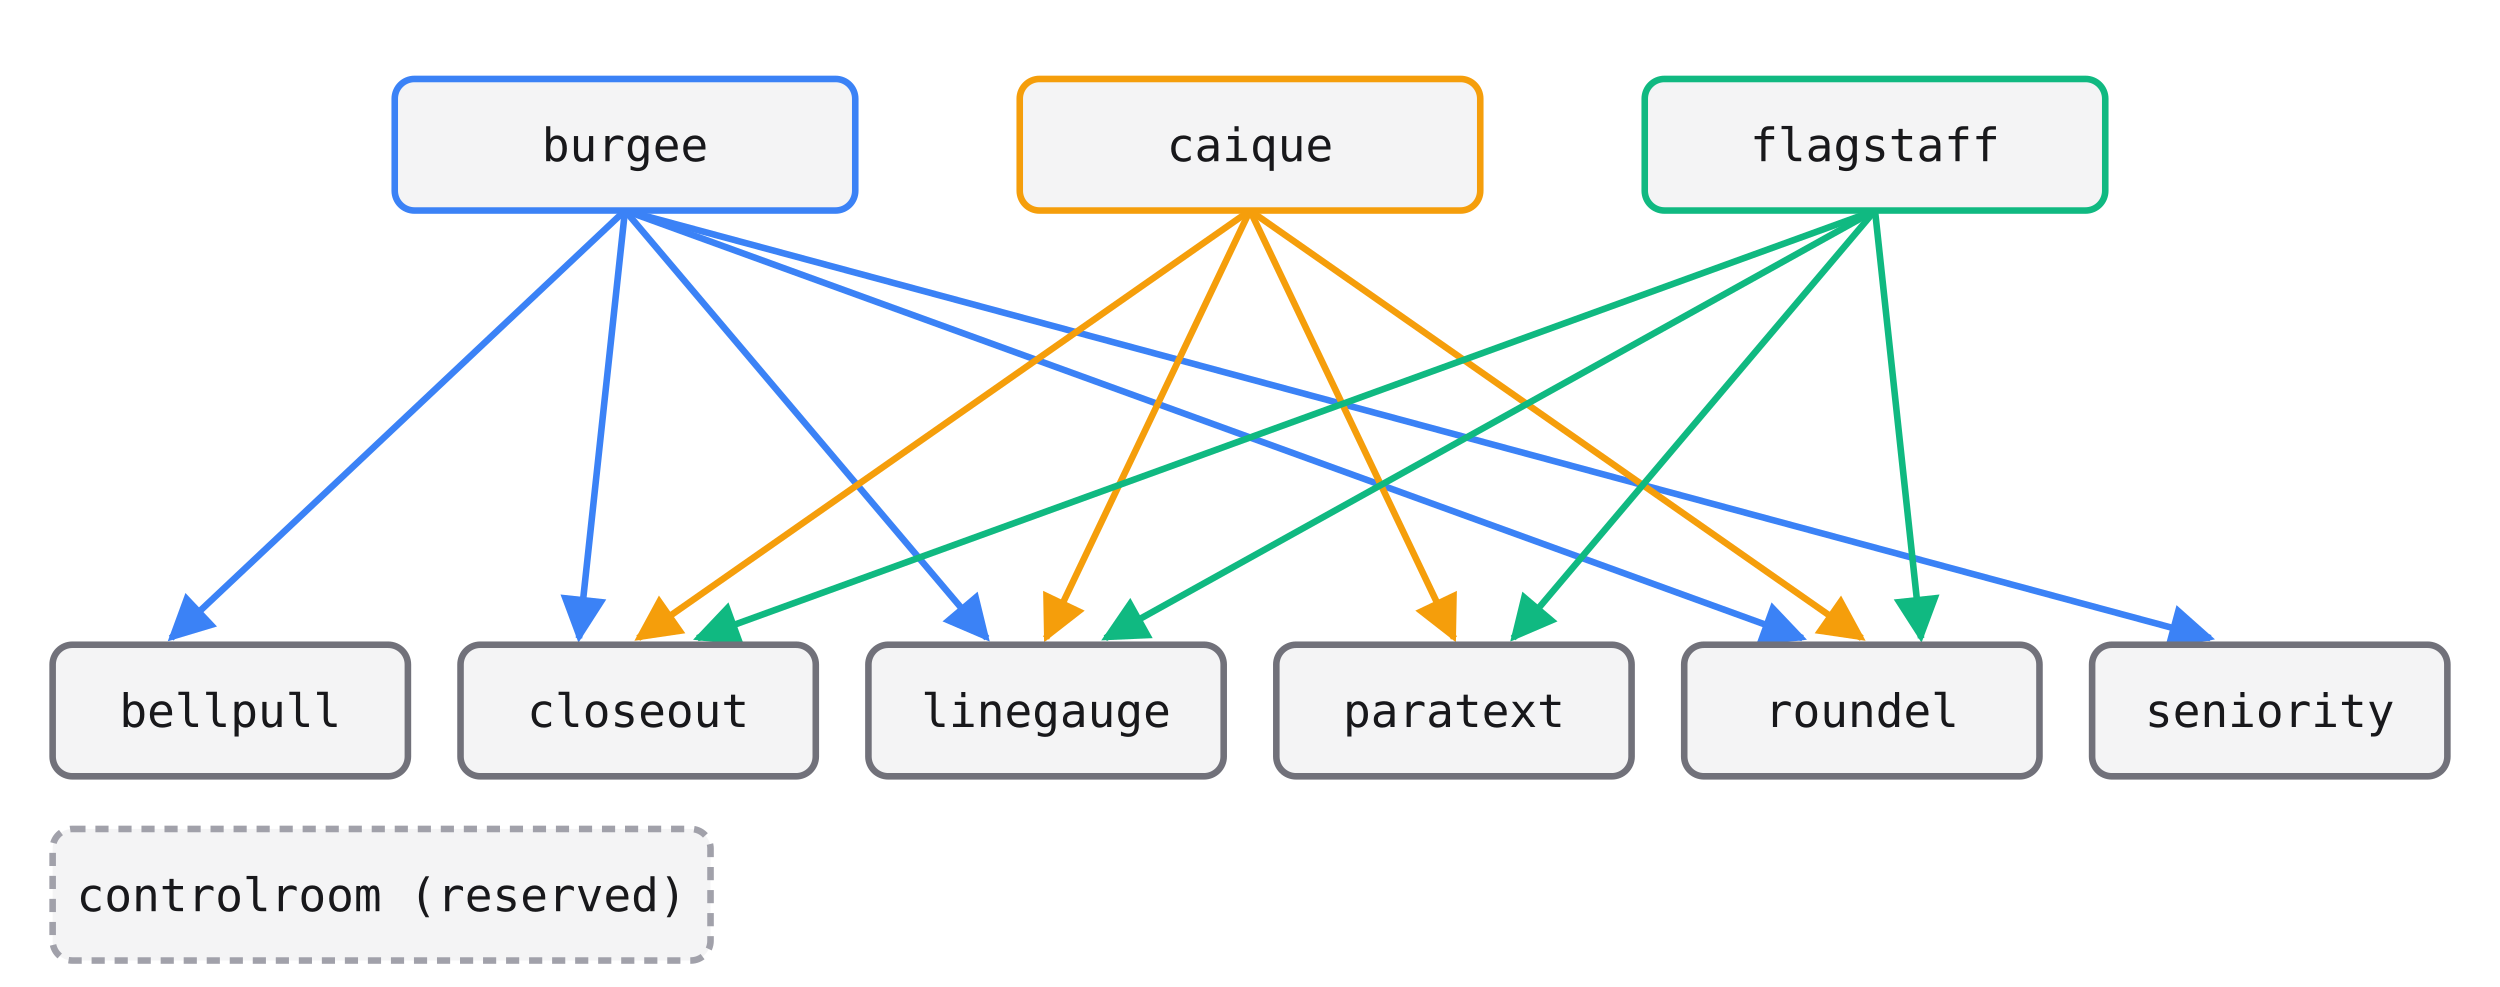
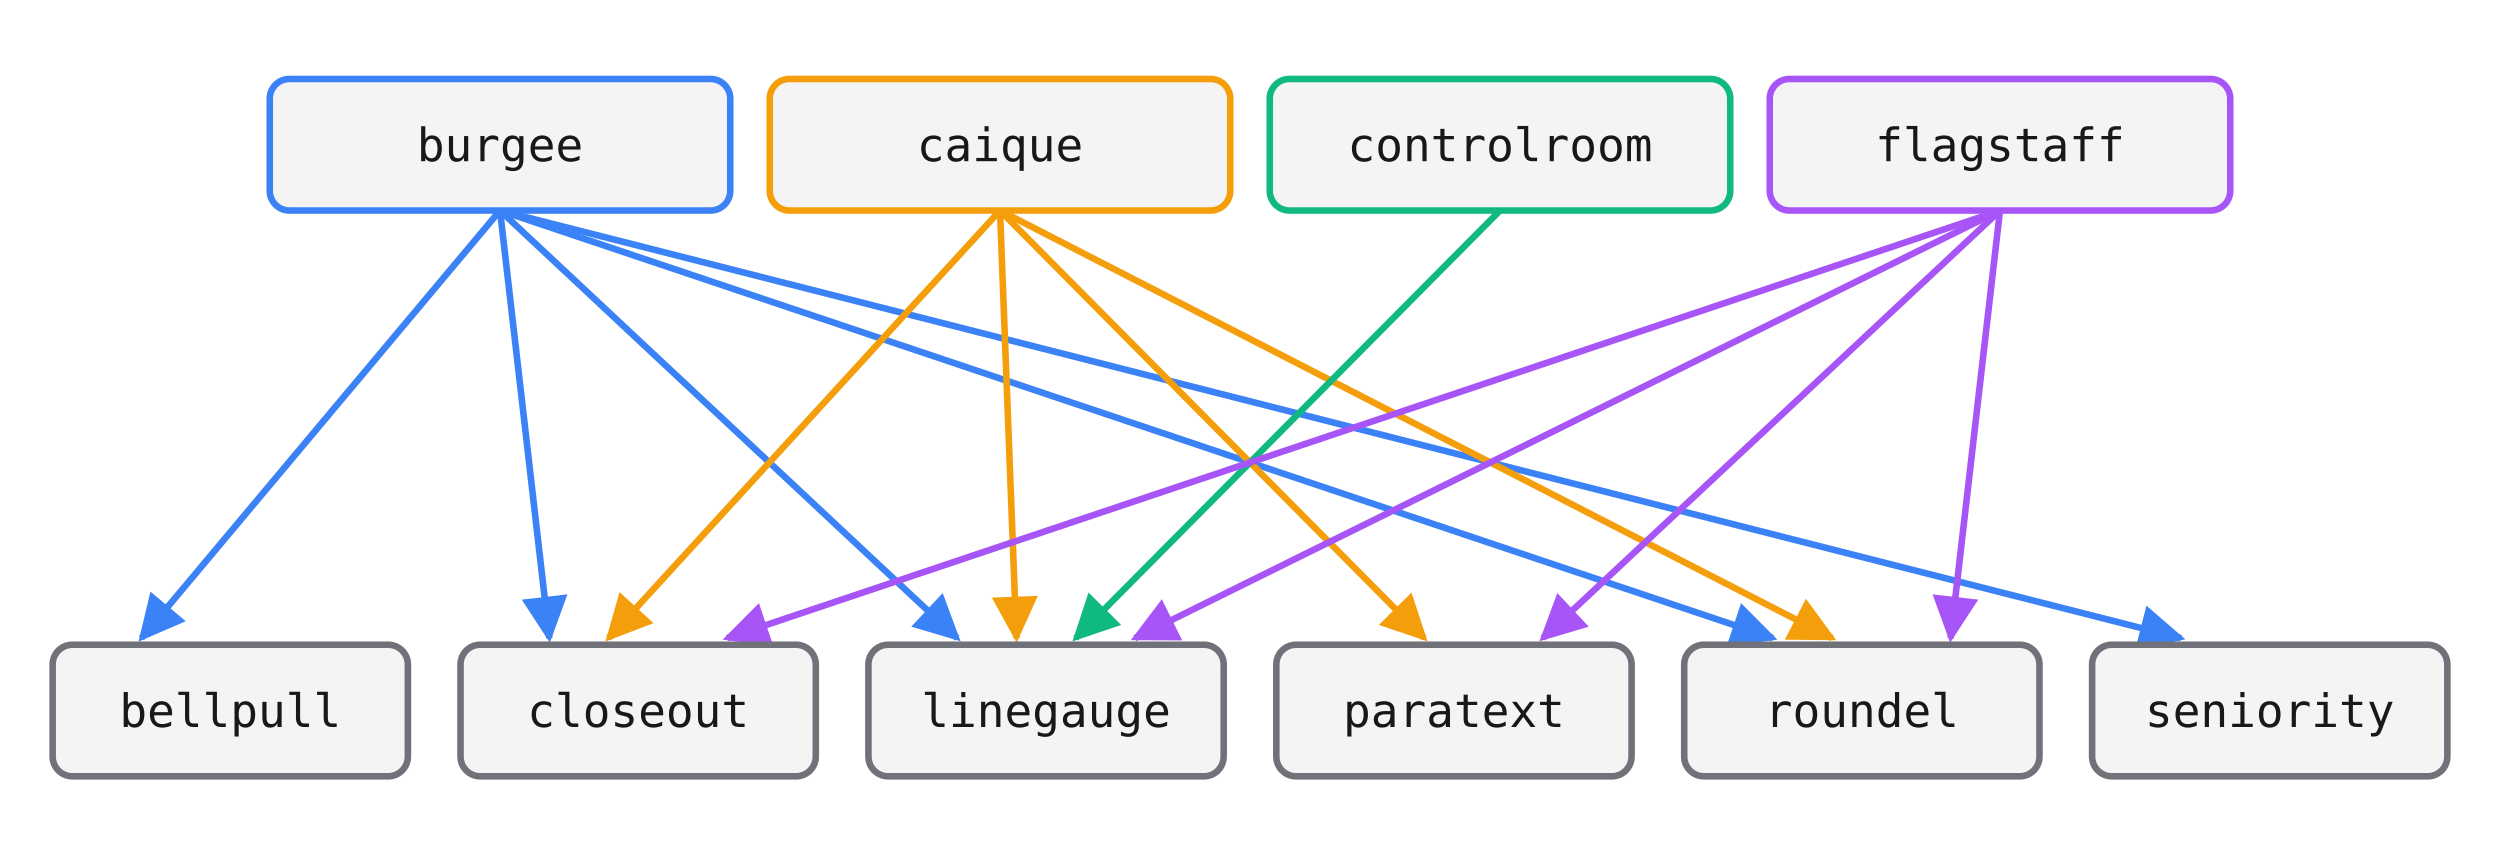
- <svg xmlns="http://www.w3.org/2000/svg" viewBox="0 0 760 300" width="760" height="300" role="img" aria-labelledby="t d">
+ <svg xmlns="http://www.w3.org/2000/svg" viewBox="0 0 760 260" width="760" height="260" role="img" aria-labelledby="t d">
  <defs>
    <marker id="a0" viewBox="0 0 10 10" refX="9" refY="5" markerWidth="7" markerHeight="7" orient="auto-start-reverse">
      <path d="M0,0 L10,5 L0,10 z" fill="#3b82f6" />
    </marker>
    <marker id="a1" viewBox="0 0 10 10" refX="9" refY="5" markerWidth="7" markerHeight="7" orient="auto-start-reverse">
      <path d="M0,0 L10,5 L0,10 z" fill="#f59e0b" />
    </marker>
    <marker id="a2" viewBox="0 0 10 10" refX="9" refY="5" markerWidth="7" markerHeight="7" orient="auto-start-reverse">
      <path d="M0,0 L10,5 L0,10 z" fill="#10b981" />
    </marker>
+     <marker id="a3" viewBox="0 0 10 10" refX="9" refY="5" markerWidth="7" markerHeight="7" orient="auto-start-reverse">
+       <path d="M0,0 L10,5 L0,10 z" fill="#a855f7" />
+     </marker>
  </defs>
-   <line x1="190.0" y1="64" x2="52.0" y2="194" stroke="#3b82f6" stroke-width="2" marker-end="url(#a0)" />
-   <line x1="190.0" y1="64" x2="176.0" y2="194" stroke="#3b82f6" stroke-width="2" marker-end="url(#a0)" />
-   <line x1="190.0" y1="64" x2="300.0" y2="194" stroke="#3b82f6" stroke-width="2" marker-end="url(#a0)" />
-   <line x1="190.0" y1="64" x2="548.0" y2="194" stroke="#3b82f6" stroke-width="2" marker-end="url(#a0)" />
-   <line x1="190.0" y1="64" x2="672.0" y2="194" stroke="#3b82f6" stroke-width="2" marker-end="url(#a0)" />
-   <line x1="380.0" y1="64" x2="194.0" y2="194" stroke="#f59e0b" stroke-width="2" marker-end="url(#a1)" />
-   <line x1="380.0" y1="64" x2="318.0" y2="194" stroke="#f59e0b" stroke-width="2" marker-end="url(#a1)" />
-   <line x1="380.0" y1="64" x2="442.0" y2="194" stroke="#f59e0b" stroke-width="2" marker-end="url(#a1)" />
-   <line x1="380.0" y1="64" x2="566.0" y2="194" stroke="#f59e0b" stroke-width="2" marker-end="url(#a1)" />
-   <line x1="570.0" y1="64" x2="212.0" y2="194" stroke="#10b981" stroke-width="2" marker-end="url(#a2)" />
-   <line x1="570.0" y1="64" x2="336.0" y2="194" stroke="#10b981" stroke-width="2" marker-end="url(#a2)" />
-   <line x1="570.0" y1="64" x2="460.0" y2="194" stroke="#10b981" stroke-width="2" marker-end="url(#a2)" />
-   <line x1="570.0" y1="64" x2="584.0" y2="194" stroke="#10b981" stroke-width="2" marker-end="url(#a2)" />
-   <rect x="120.0" y="24" width="140" height="40" rx="6" fill="#f4f4f5" stroke="#3b82f6" stroke-width="2" />
-   <text x="190.0" y="49" text-anchor="middle" font-family="ui-monospace, SFMono-Regular, Menlo, Consolas, monospace" font-size="14" fill="#18181b">burgee</text>
-   <rect x="310.0" y="24" width="140" height="40" rx="6" fill="#f4f4f5" stroke="#f59e0b" stroke-width="2" />
-   <text x="380.0" y="49" text-anchor="middle" font-family="ui-monospace, SFMono-Regular, Menlo, Consolas, monospace" font-size="14" fill="#18181b">caique</text>
-   <rect x="500.0" y="24" width="140" height="40" rx="6" fill="#f4f4f5" stroke="#10b981" stroke-width="2" />
-   <text x="570.0" y="49" text-anchor="middle" font-family="ui-monospace, SFMono-Regular, Menlo, Consolas, monospace" font-size="14" fill="#18181b">flagstaff</text>
+   <line x1="152.0" y1="64" x2="43.0" y2="194" stroke="#3b82f6" stroke-width="2" marker-end="url(#a0)" />
+   <line x1="152.0" y1="64" x2="167.0" y2="194" stroke="#3b82f6" stroke-width="2" marker-end="url(#a0)" />
+   <line x1="152.0" y1="64" x2="291.0" y2="194" stroke="#3b82f6" stroke-width="2" marker-end="url(#a0)" />
+   <line x1="152.0" y1="64" x2="539.0" y2="194" stroke="#3b82f6" stroke-width="2" marker-end="url(#a0)" />
+   <line x1="152.0" y1="64" x2="663.0" y2="194" stroke="#3b82f6" stroke-width="2" marker-end="url(#a0)" />
+   <line x1="304.0" y1="64" x2="185.0" y2="194" stroke="#f59e0b" stroke-width="2" marker-end="url(#a1)" />
+   <line x1="304.0" y1="64" x2="309.0" y2="194" stroke="#f59e0b" stroke-width="2" marker-end="url(#a1)" />
+   <line x1="304.0" y1="64" x2="433.0" y2="194" stroke="#f59e0b" stroke-width="2" marker-end="url(#a1)" />
+   <line x1="304.0" y1="64" x2="557.0" y2="194" stroke="#f59e0b" stroke-width="2" marker-end="url(#a1)" />
+   <line x1="456.0" y1="64" x2="327.0" y2="194" stroke="#10b981" stroke-width="2" marker-end="url(#a2)" />
+   <line x1="608.0" y1="64" x2="221.0" y2="194" stroke="#a855f7" stroke-width="2" marker-end="url(#a3)" />
+   <line x1="608.0" y1="64" x2="345.0" y2="194" stroke="#a855f7" stroke-width="2" marker-end="url(#a3)" />
+   <line x1="608.0" y1="64" x2="469.0" y2="194" stroke="#a855f7" stroke-width="2" marker-end="url(#a3)" />
+   <line x1="608.0" y1="64" x2="593.0" y2="194" stroke="#a855f7" stroke-width="2" marker-end="url(#a3)" />
+   <rect x="82.0" y="24" width="140" height="40" rx="6" fill="#f4f4f5" stroke="#3b82f6" stroke-width="2" />
+   <text x="152.0" y="49" text-anchor="middle" font-family="ui-monospace, SFMono-Regular, Menlo, Consolas, monospace" font-size="14" fill="#18181b">burgee</text>
+   <rect x="234.0" y="24" width="140" height="40" rx="6" fill="#f4f4f5" stroke="#f59e0b" stroke-width="2" />
+   <text x="304.0" y="49" text-anchor="middle" font-family="ui-monospace, SFMono-Regular, Menlo, Consolas, monospace" font-size="14" fill="#18181b">caique</text>
+   <rect x="386.0" y="24" width="140" height="40" rx="6" fill="#f4f4f5" stroke="#10b981" stroke-width="2" />
+   <text x="456.0" y="49" text-anchor="middle" font-family="ui-monospace, SFMono-Regular, Menlo, Consolas, monospace" font-size="14" fill="#18181b">controlroom</text>
+   <rect x="538.0" y="24" width="140" height="40" rx="6" fill="#f4f4f5" stroke="#a855f7" stroke-width="2" />
+   <text x="608.0" y="49" text-anchor="middle" font-family="ui-monospace, SFMono-Regular, Menlo, Consolas, monospace" font-size="14" fill="#18181b">flagstaff</text>
  <rect x="16.0" y="196" width="108" height="40" rx="6" fill="#f4f4f5" stroke="#71717a" stroke-width="2" />
  <text x="70.0" y="221" text-anchor="middle" font-family="ui-monospace, SFMono-Regular, Menlo, Consolas, monospace" font-size="14" fill="#18181b">bellpull</text>
  <rect x="140.0" y="196" width="108" height="40" rx="6" fill="#f4f4f5" stroke="#71717a" stroke-width="2" />
  <text x="194.0" y="221" text-anchor="middle" font-family="ui-monospace, SFMono-Regular, Menlo, Consolas, monospace" font-size="14" fill="#18181b">closeout</text>
  <rect x="264.0" y="196" width="108" height="40" rx="6" fill="#f4f4f5" stroke="#71717a" stroke-width="2" />
  <text x="318.0" y="221" text-anchor="middle" font-family="ui-monospace, SFMono-Regular, Menlo, Consolas, monospace" font-size="14" fill="#18181b">linegauge</text>
  <rect x="388.0" y="196" width="108" height="40" rx="6" fill="#f4f4f5" stroke="#71717a" stroke-width="2" />
  <text x="442.0" y="221" text-anchor="middle" font-family="ui-monospace, SFMono-Regular, Menlo, Consolas, monospace" font-size="14" fill="#18181b">paratext</text>
  <rect x="512.0" y="196" width="108" height="40" rx="6" fill="#f4f4f5" stroke="#71717a" stroke-width="2" />
  <text x="566.0" y="221" text-anchor="middle" font-family="ui-monospace, SFMono-Regular, Menlo, Consolas, monospace" font-size="14" fill="#18181b">roundel</text>
  <rect x="636.0" y="196" width="108" height="40" rx="6" fill="#f4f4f5" stroke="#71717a" stroke-width="2" />
  <text x="690.0" y="221" text-anchor="middle" font-family="ui-monospace, SFMono-Regular, Menlo, Consolas, monospace" font-size="14" fill="#18181b">seniority</text>
-   <rect x="16.0" y="252" width="200" height="40" rx="6" fill="#f4f4f5" stroke="#a1a1aa" stroke-width="2" stroke-dasharray="4 3" />
-   <text x="116.0" y="277" text-anchor="middle" font-family="ui-monospace, SFMono-Regular, Menlo, Consolas, monospace" font-size="14" fill="#18181b">controlroom (reserved)</text>
</svg>
